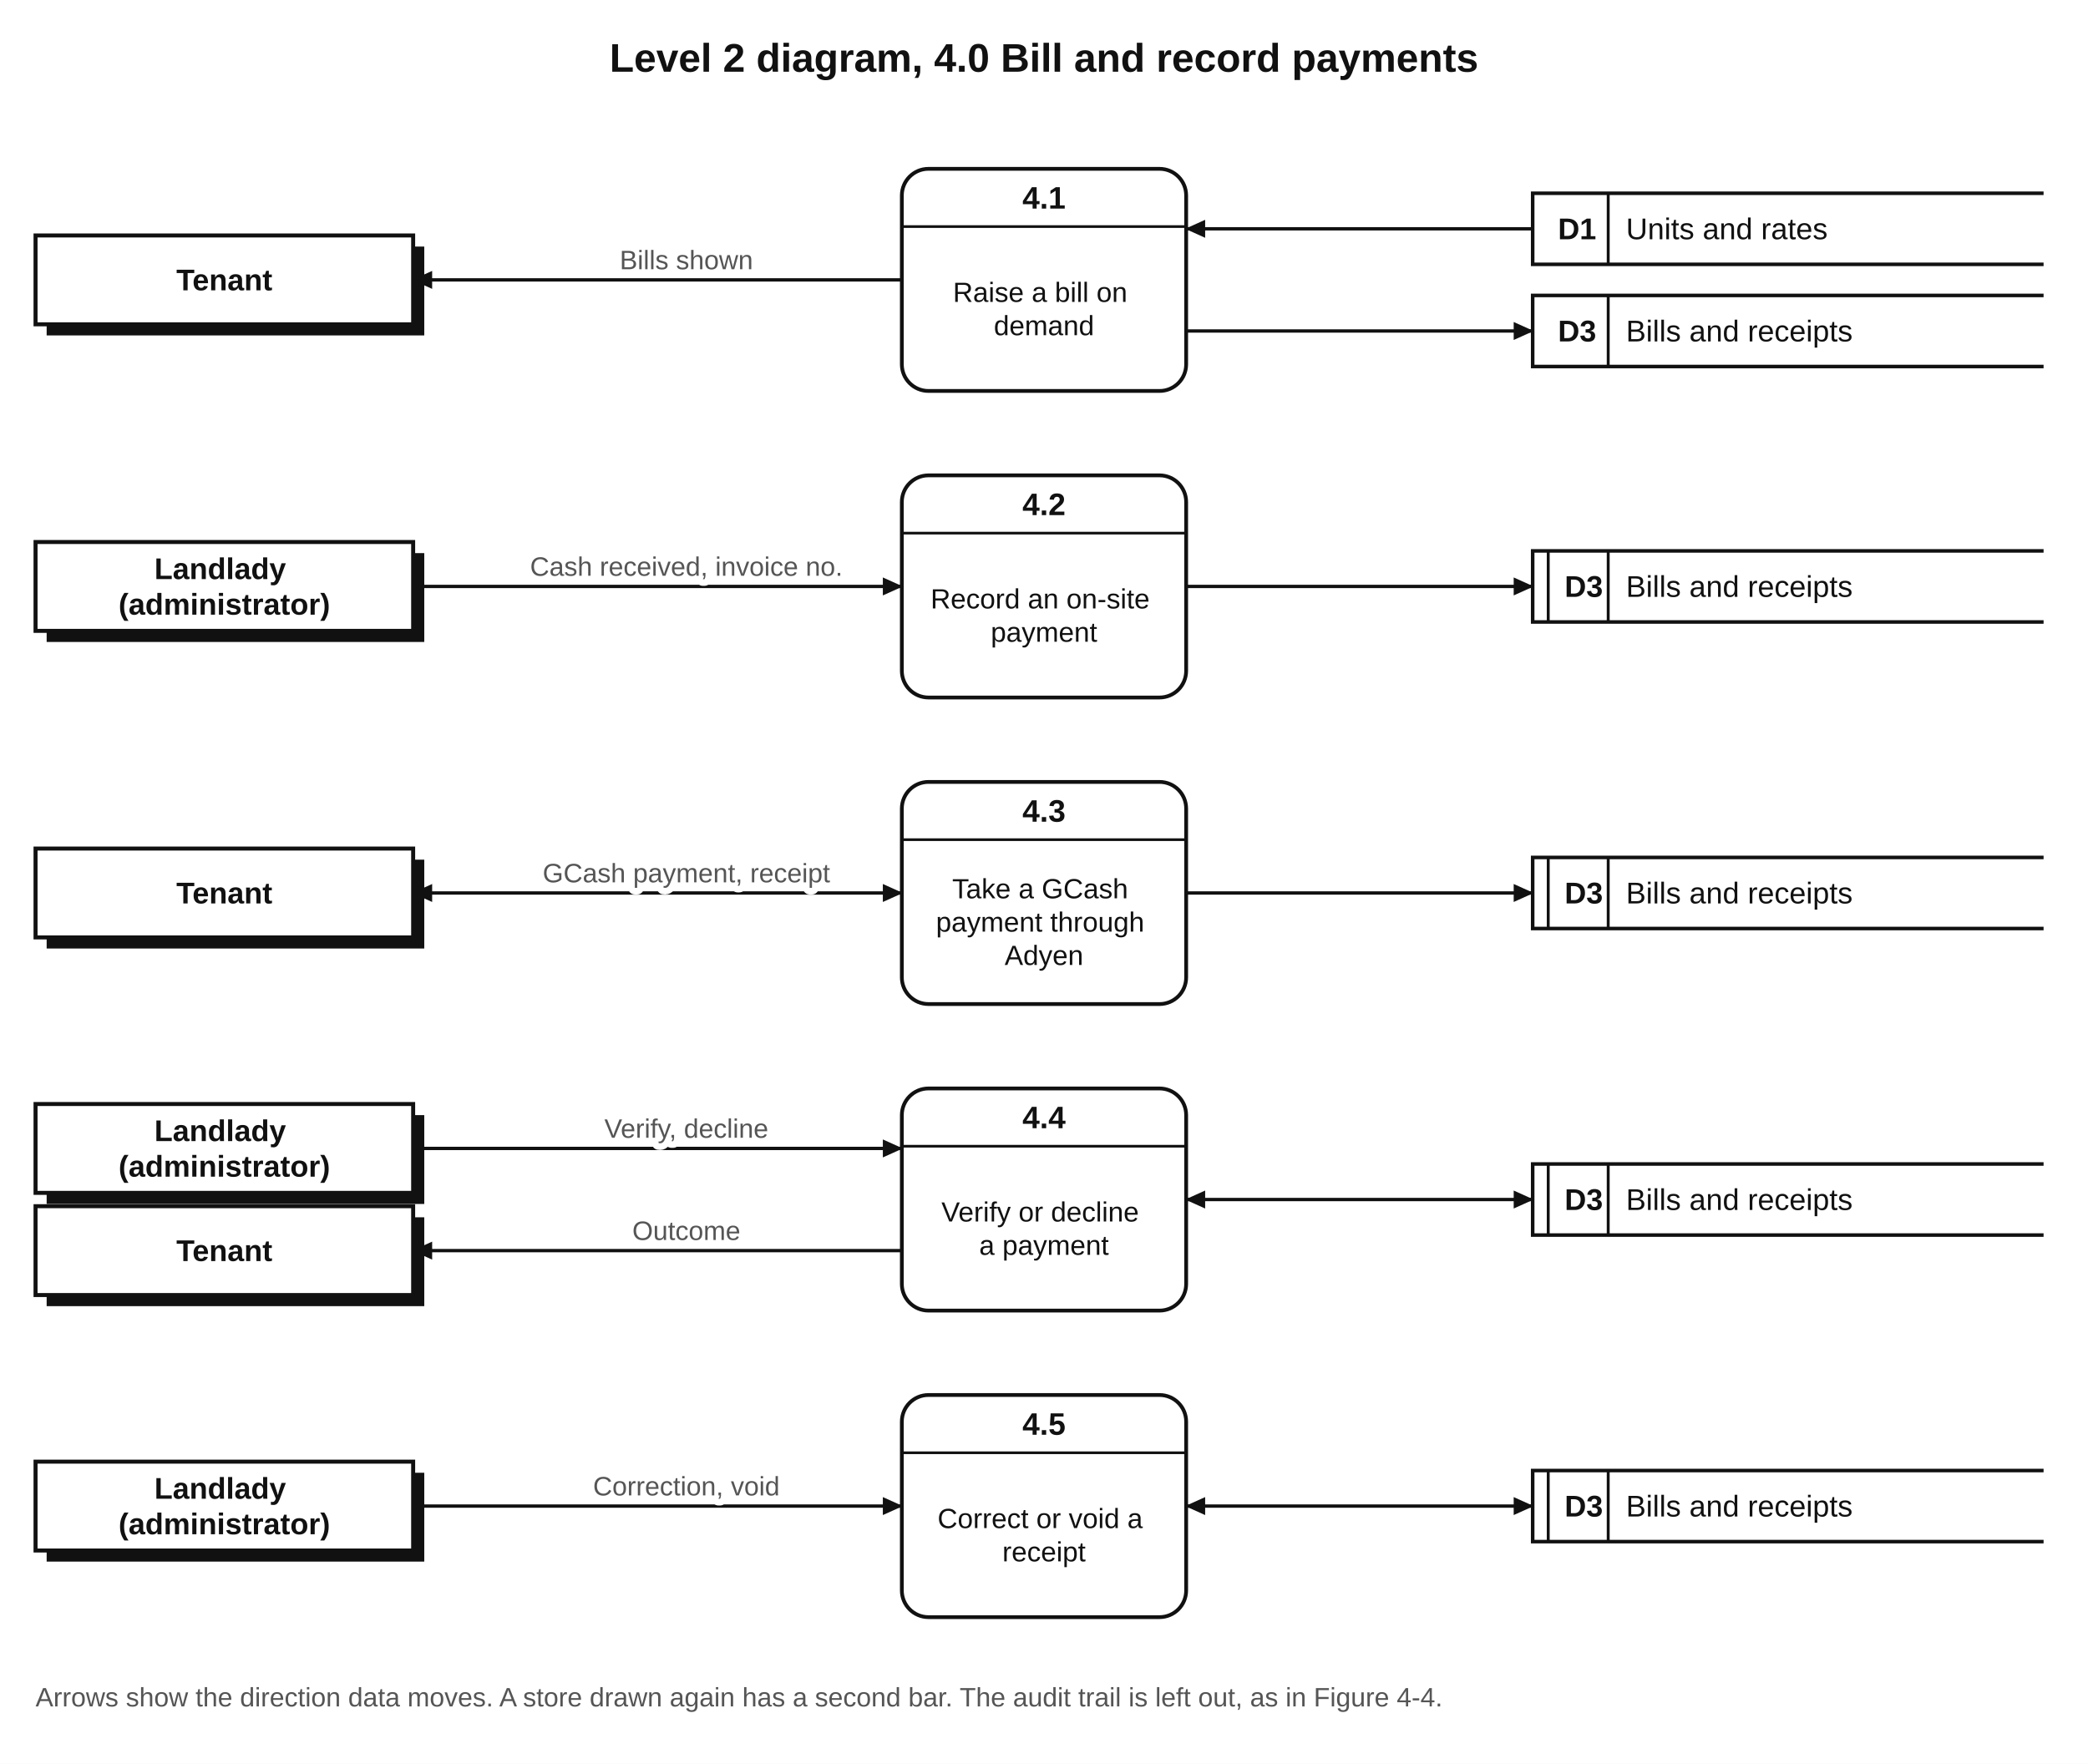
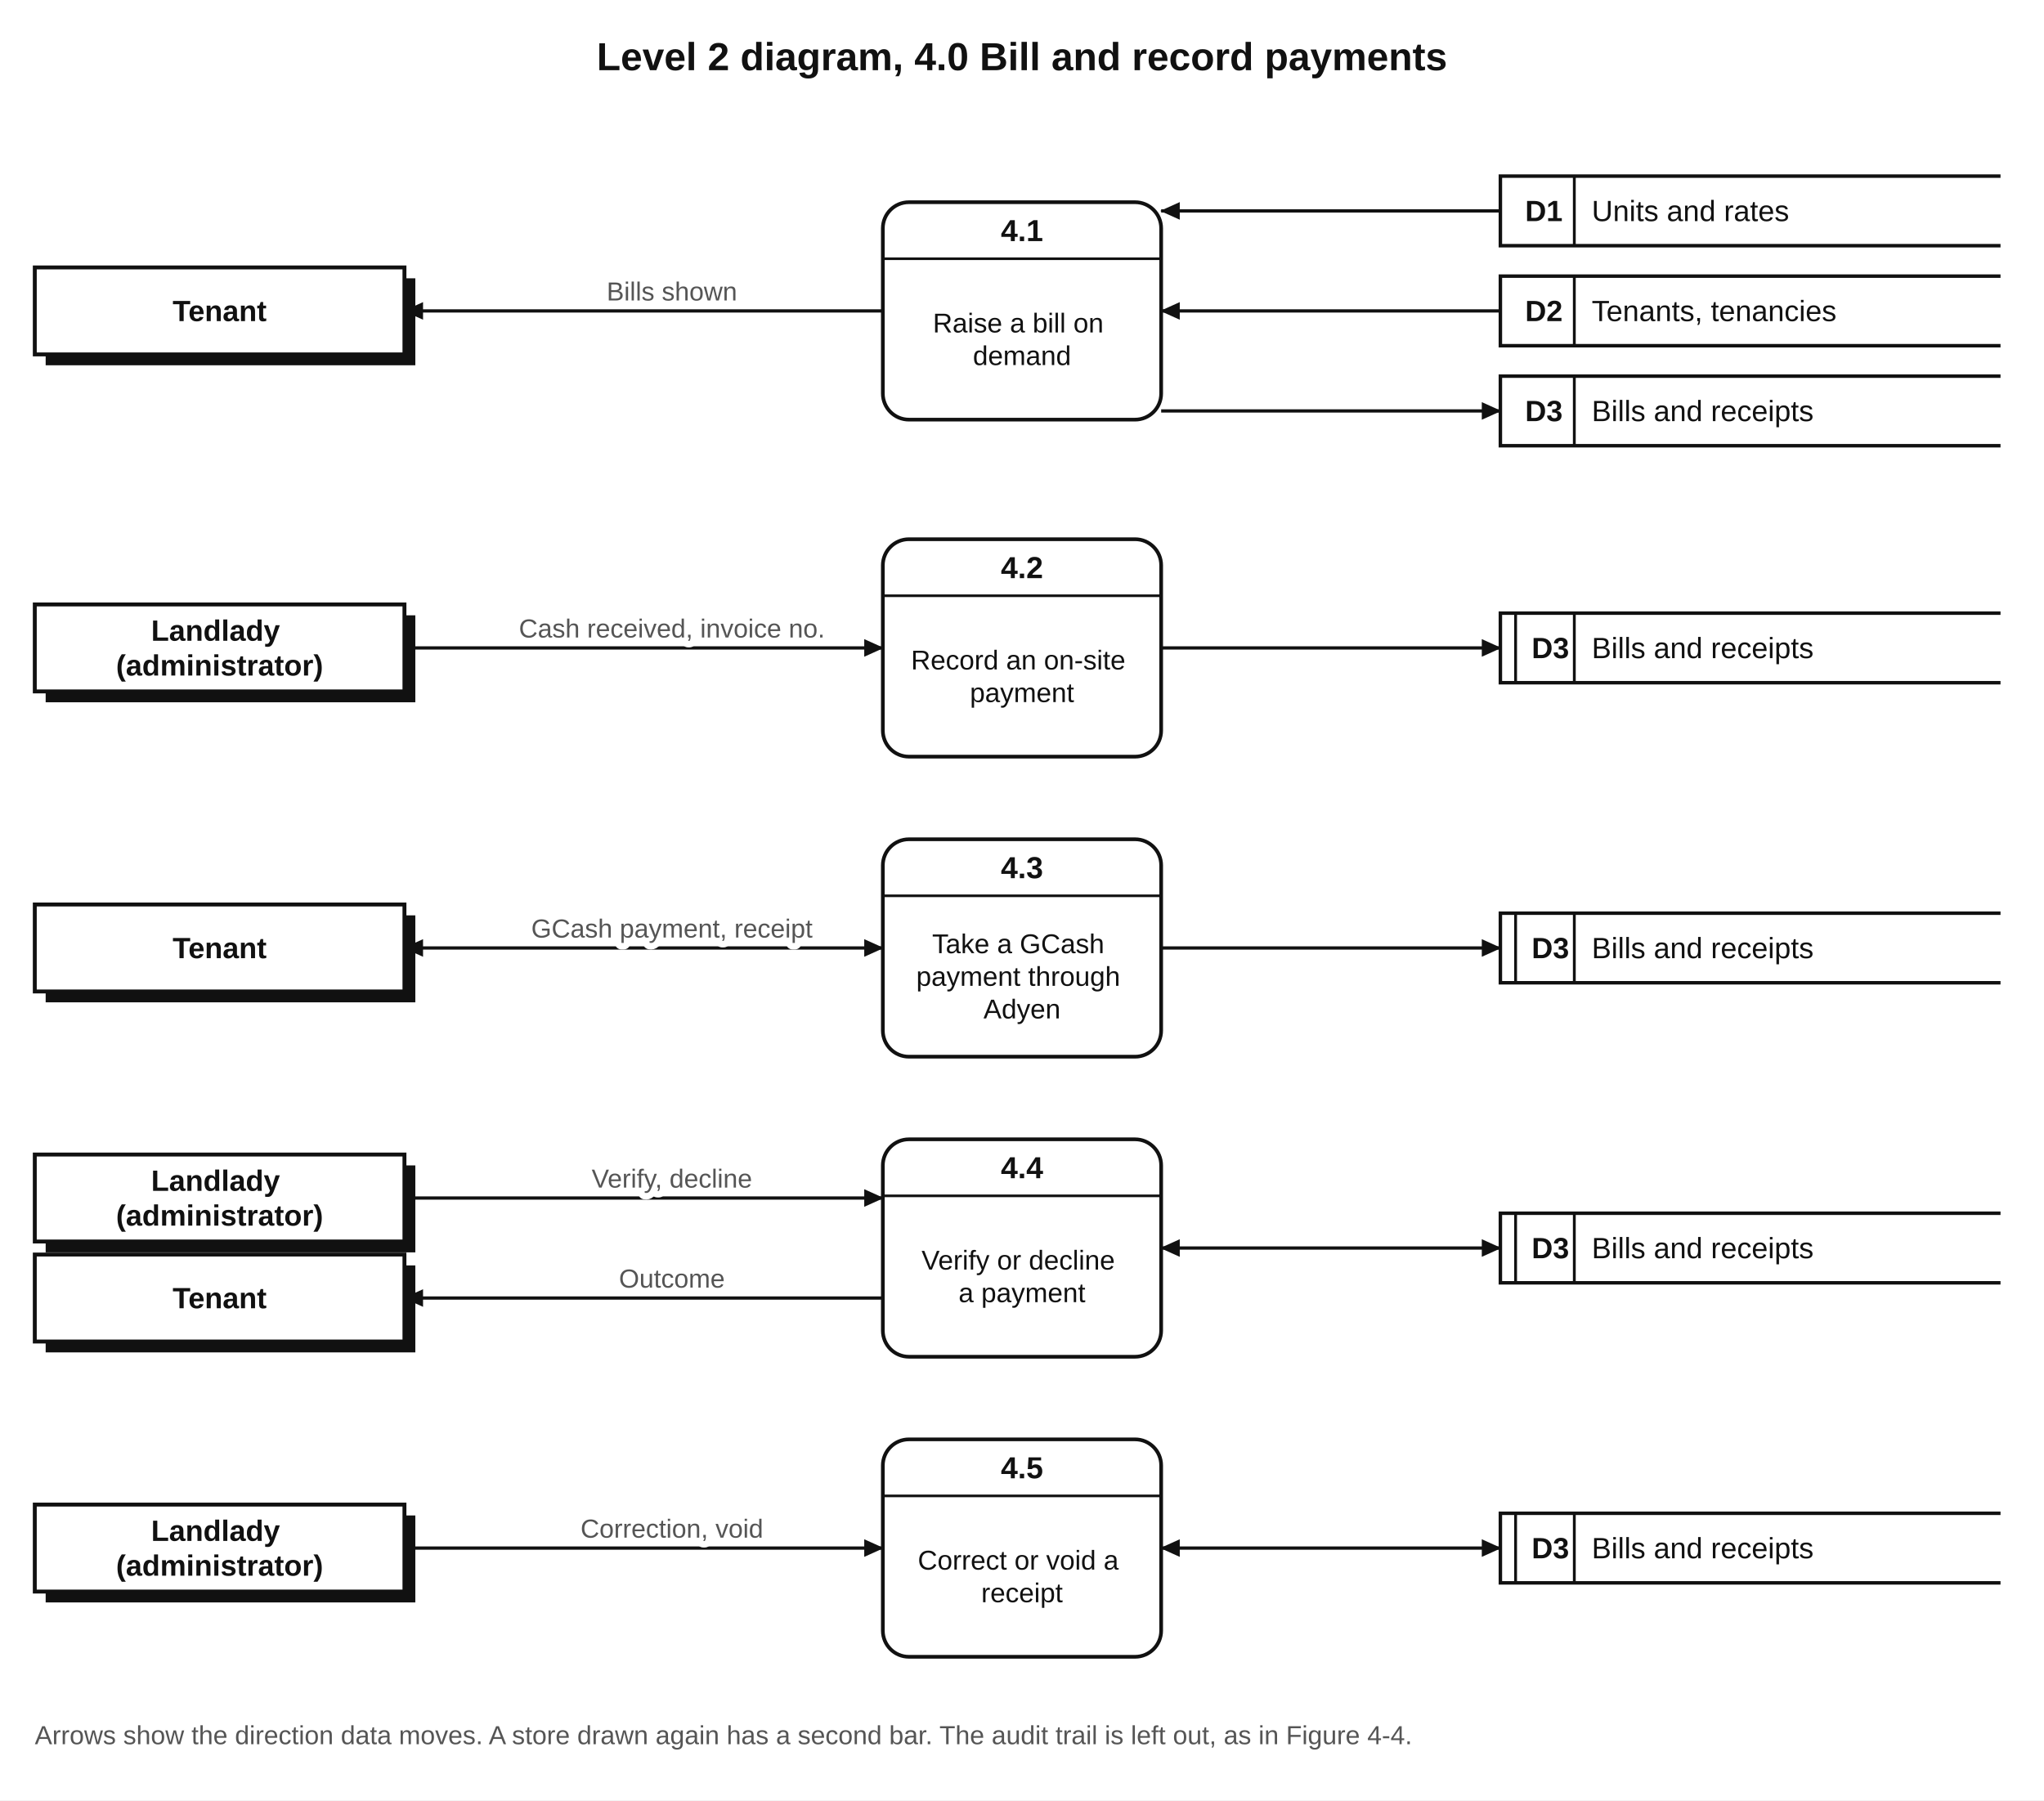
- <svg xmlns="http://www.w3.org/2000/svg" width="940" height="794" viewBox="0 0 940 794">
-   <rect width="940" height="794" fill="#fff" />
+ <svg xmlns="http://www.w3.org/2000/svg" width="940" height="828" viewBox="0 0 940 828">
+   <rect width="940" height="828" fill="#fff" />
  <defs>
    <marker id="arr" viewBox="0 0 10 10" refX="9.5" refY="5" markerWidth="9" markerHeight="9" orient="auto-start-reverse" markerUnits="userSpaceOnUse">
      <path d="M0,0.5 L10,5 L0,9.5 Z" fill="#111" />
    </marker>
    <marker id="arrS" viewBox="0 0 10 10" refX="9.5" refY="5" markerWidth="9" markerHeight="9" orient="auto-start-reverse" markerUnits="userSpaceOnUse">
      <path d="M0,0.5 L10,5 L0,9.5 Z" fill="#111" />
    </marker>
  </defs>
  <text x="470" y="32.3" font-family="Arial, Helvetica, sans-serif" font-size="18" text-anchor="middle" fill="#111" font-weight="bold">
    <tspan x="470" dy="0">Level 2 diagram, 4.0 Bill and record payments</tspan>
  </text>
-   <rect x="21" y="111" width="170" height="40" fill="#111" />
-   <rect x="16" y="106" width="170" height="40" rx="0" fill="#fff" stroke="#111" stroke-width="1.8" />
-   <text x="101" y="130.7" font-family="Arial, Helvetica, sans-serif" font-size="13.5" text-anchor="middle" fill="#111" font-weight="bold">
+   <rect x="21" y="128" width="170" height="40" fill="#111" />
+   <rect x="16" y="123" width="170" height="40" rx="0" fill="#fff" stroke="#111" stroke-width="1.8" />
+   <text x="101" y="147.7" font-family="Arial, Helvetica, sans-serif" font-size="13.5" text-anchor="middle" fill="#111" font-weight="bold">
    <tspan x="101" dy="0">Tenant</tspan>
  </text>
-   <path d="M186,126 L406,126" fill="none" stroke="#111" stroke-width="1.5" marker-start="url(#arrS)" />
-   <text x="309" y="121.2" font-family="Arial, Helvetica, sans-serif" font-size="12" text-anchor="middle" fill="#555" stroke="#fff" stroke-width="6" stroke-linejoin="round" paint-order="stroke">
+   <path d="M186,143 L406,143" fill="none" stroke="#111" stroke-width="1.5" marker-start="url(#arrS)" />
+   <text x="309" y="138.2" font-family="Arial, Helvetica, sans-serif" font-size="12" text-anchor="middle" fill="#555" stroke="#fff" stroke-width="6" stroke-linejoin="round" paint-order="stroke">
    <tspan x="309" dy="0">Bills shown</tspan>
  </text>
-   <path d="M920,87 H690 V119 H920" fill="#fff" stroke="#111" stroke-width="1.6" />
-   <path d="M724,87 L724,119" fill="none" stroke="#111" stroke-width="1.3" />
-   <text x="710" y="107.7" font-family="Arial, Helvetica, sans-serif" font-size="13.5" text-anchor="middle" fill="#111" font-weight="bold">
+   <path d="M920,81 H690 V113 H920" fill="#fff" stroke="#111" stroke-width="1.6" />
+   <path d="M724,81 L724,113" fill="none" stroke="#111" stroke-width="1.3" />
+   <text x="710" y="101.7" font-family="Arial, Helvetica, sans-serif" font-size="13.5" text-anchor="middle" fill="#111" font-weight="bold">
    <tspan x="710" dy="0">D1</tspan>
  </text>
-   <text x="732" y="107.7" font-family="Arial, Helvetica, sans-serif" font-size="13.5" text-anchor="start" fill="#111">
+   <text x="732" y="101.7" font-family="Arial, Helvetica, sans-serif" font-size="13.5" text-anchor="start" fill="#111">
    <tspan x="732" dy="0">Units and rates</tspan>
  </text>
-   <path d="M690,103 L534,103" fill="none" stroke="#111" stroke-width="1.5" marker-end="url(#arr)" />
-   <path d="M920,133 H690 V165 H920" fill="#fff" stroke="#111" stroke-width="1.6" />
-   <path d="M724,133 L724,165" fill="none" stroke="#111" stroke-width="1.3" />
-   <text x="710" y="153.7" font-family="Arial, Helvetica, sans-serif" font-size="13.5" text-anchor="middle" fill="#111" font-weight="bold">
+   <path d="M690,97 L534,97" fill="none" stroke="#111" stroke-width="1.5" marker-end="url(#arr)" />
+   <path d="M920,127 H690 V159 H920" fill="#fff" stroke="#111" stroke-width="1.6" />
+   <path d="M724,127 L724,159" fill="none" stroke="#111" stroke-width="1.3" />
+   <text x="710" y="147.7" font-family="Arial, Helvetica, sans-serif" font-size="13.5" text-anchor="middle" fill="#111" font-weight="bold">
+     <tspan x="710" dy="0">D2</tspan>
+   </text>
+   <text x="732" y="147.7" font-family="Arial, Helvetica, sans-serif" font-size="13.5" text-anchor="start" fill="#111">
+     <tspan x="732" dy="0">Tenants, tenancies</tspan>
+   </text>
+   <path d="M690,143 L534,143" fill="none" stroke="#111" stroke-width="1.5" marker-end="url(#arr)" />
+   <path d="M920,173 H690 V205 H920" fill="#fff" stroke="#111" stroke-width="1.6" />
+   <path d="M724,173 L724,205" fill="none" stroke="#111" stroke-width="1.3" />
+   <text x="710" y="193.7" font-family="Arial, Helvetica, sans-serif" font-size="13.5" text-anchor="middle" fill="#111" font-weight="bold">
    <tspan x="710" dy="0">D3</tspan>
  </text>
-   <text x="732" y="153.7" font-family="Arial, Helvetica, sans-serif" font-size="13.5" text-anchor="start" fill="#111">
+   <text x="732" y="193.7" font-family="Arial, Helvetica, sans-serif" font-size="13.5" text-anchor="start" fill="#111">
    <tspan x="732" dy="0">Bills and receipts</tspan>
  </text>
-   <path d="M690,149 L534,149" fill="none" stroke="#111" stroke-width="1.5" marker-start="url(#arrS)" />
-   <rect x="406" y="76" width="128" height="100" rx="12" fill="#fff" stroke="#111" stroke-width="1.7" />
-   <path d="M406,102 L534,102" fill="none" stroke="#111" stroke-width="1.2" />
-   <text x="470" y="93.9" font-family="Arial, Helvetica, sans-serif" font-size="14" text-anchor="middle" fill="#111" font-weight="bold">
+   <path d="M690,189 L534,189" fill="none" stroke="#111" stroke-width="1.5" marker-start="url(#arrS)" />
+   <rect x="406" y="93" width="128" height="100" rx="12" fill="#fff" stroke="#111" stroke-width="1.7" />
+   <path d="M406,119 L534,119" fill="none" stroke="#111" stroke-width="1.2" />
+   <text x="470" y="110.9" font-family="Arial, Helvetica, sans-serif" font-size="14" text-anchor="middle" fill="#111" font-weight="bold">
    <tspan x="470" dy="0">4.1</tspan>
  </text>
-   <text x="470" y="135.9" font-family="Arial, Helvetica, sans-serif" font-size="12.5" text-anchor="middle" fill="#111">
+   <text x="470" y="152.9" font-family="Arial, Helvetica, sans-serif" font-size="12.5" text-anchor="middle" fill="#111">
    <tspan x="470" dy="0">Raise a bill on</tspan>
    <tspan x="470" dy="15">demand</tspan>
  </text>
-   <rect x="21" y="249" width="170" height="40" fill="#111" />
-   <rect x="16" y="244" width="170" height="40" rx="0" fill="#fff" stroke="#111" stroke-width="1.8" />
-   <text x="101" y="260.7" font-family="Arial, Helvetica, sans-serif" font-size="13.5" text-anchor="middle" fill="#111" font-weight="bold">
+   <rect x="21" y="283" width="170" height="40" fill="#111" />
+   <rect x="16" y="278" width="170" height="40" rx="0" fill="#fff" stroke="#111" stroke-width="1.8" />
+   <text x="101" y="294.7" font-family="Arial, Helvetica, sans-serif" font-size="13.5" text-anchor="middle" fill="#111" font-weight="bold">
    <tspan x="101" dy="0">Landlady</tspan>
    <tspan x="101" dy="16">(administrator)</tspan>
  </text>
-   <path d="M186,264 L406,264" fill="none" stroke="#111" stroke-width="1.5" marker-end="url(#arr)" />
-   <text x="309" y="259.2" font-family="Arial, Helvetica, sans-serif" font-size="12" text-anchor="middle" fill="#555" stroke="#fff" stroke-width="6" stroke-linejoin="round" paint-order="stroke">
+   <path d="M186,298 L406,298" fill="none" stroke="#111" stroke-width="1.5" marker-end="url(#arr)" />
+   <text x="309" y="293.2" font-family="Arial, Helvetica, sans-serif" font-size="12" text-anchor="middle" fill="#555" stroke="#fff" stroke-width="6" stroke-linejoin="round" paint-order="stroke">
    <tspan x="309" dy="0">Cash received, invoice no.</tspan>
  </text>
-   <path d="M920,248 H690 V280 H920" fill="#fff" stroke="#111" stroke-width="1.6" />
-   <path d="M724,248 L724,280" fill="none" stroke="#111" stroke-width="1.3" />
-   <path d="M697,248 L697,280" fill="none" stroke="#111" stroke-width="1.3" />
-   <text x="713" y="268.7" font-family="Arial, Helvetica, sans-serif" font-size="13.5" text-anchor="middle" fill="#111" font-weight="bold">
+   <path d="M920,282 H690 V314 H920" fill="#fff" stroke="#111" stroke-width="1.6" />
+   <path d="M724,282 L724,314" fill="none" stroke="#111" stroke-width="1.3" />
+   <path d="M697,282 L697,314" fill="none" stroke="#111" stroke-width="1.3" />
+   <text x="713" y="302.7" font-family="Arial, Helvetica, sans-serif" font-size="13.5" text-anchor="middle" fill="#111" font-weight="bold">
    <tspan x="713" dy="0">D3</tspan>
  </text>
-   <text x="732" y="268.7" font-family="Arial, Helvetica, sans-serif" font-size="13.5" text-anchor="start" fill="#111">
+   <text x="732" y="302.7" font-family="Arial, Helvetica, sans-serif" font-size="13.5" text-anchor="start" fill="#111">
    <tspan x="732" dy="0">Bills and receipts</tspan>
  </text>
-   <path d="M690,264 L534,264" fill="none" stroke="#111" stroke-width="1.5" marker-start="url(#arrS)" />
-   <rect x="406" y="214" width="128" height="100" rx="12" fill="#fff" stroke="#111" stroke-width="1.7" />
-   <path d="M406,240 L534,240" fill="none" stroke="#111" stroke-width="1.2" />
-   <text x="470" y="231.9" font-family="Arial, Helvetica, sans-serif" font-size="14" text-anchor="middle" fill="#111" font-weight="bold">
+   <path d="M690,298 L534,298" fill="none" stroke="#111" stroke-width="1.5" marker-start="url(#arrS)" />
+   <rect x="406" y="248" width="128" height="100" rx="12" fill="#fff" stroke="#111" stroke-width="1.7" />
+   <path d="M406,274 L534,274" fill="none" stroke="#111" stroke-width="1.2" />
+   <text x="470" y="265.9" font-family="Arial, Helvetica, sans-serif" font-size="14" text-anchor="middle" fill="#111" font-weight="bold">
    <tspan x="470" dy="0">4.2</tspan>
  </text>
-   <text x="470" y="273.9" font-family="Arial, Helvetica, sans-serif" font-size="12.5" text-anchor="middle" fill="#111">
+   <text x="470" y="307.9" font-family="Arial, Helvetica, sans-serif" font-size="12.5" text-anchor="middle" fill="#111">
    <tspan x="470" dy="0">Record an on-site</tspan>
    <tspan x="470" dy="15">payment</tspan>
  </text>
-   <rect x="21" y="387" width="170" height="40" fill="#111" />
-   <rect x="16" y="382" width="170" height="40" rx="0" fill="#fff" stroke="#111" stroke-width="1.8" />
-   <text x="101" y="406.7" font-family="Arial, Helvetica, sans-serif" font-size="13.5" text-anchor="middle" fill="#111" font-weight="bold">
+   <rect x="21" y="421" width="170" height="40" fill="#111" />
+   <rect x="16" y="416" width="170" height="40" rx="0" fill="#fff" stroke="#111" stroke-width="1.8" />
+   <text x="101" y="440.7" font-family="Arial, Helvetica, sans-serif" font-size="13.5" text-anchor="middle" fill="#111" font-weight="bold">
    <tspan x="101" dy="0">Tenant</tspan>
  </text>
-   <path d="M186,402 L406,402" fill="none" stroke="#111" stroke-width="1.5" marker-start="url(#arrS)" marker-end="url(#arr)" />
-   <text x="309" y="397.2" font-family="Arial, Helvetica, sans-serif" font-size="12" text-anchor="middle" fill="#555" stroke="#fff" stroke-width="6" stroke-linejoin="round" paint-order="stroke">
+   <path d="M186,436 L406,436" fill="none" stroke="#111" stroke-width="1.5" marker-start="url(#arrS)" marker-end="url(#arr)" />
+   <text x="309" y="431.2" font-family="Arial, Helvetica, sans-serif" font-size="12" text-anchor="middle" fill="#555" stroke="#fff" stroke-width="6" stroke-linejoin="round" paint-order="stroke">
    <tspan x="309" dy="0">GCash payment, receipt</tspan>
  </text>
-   <path d="M920,386 H690 V418 H920" fill="#fff" stroke="#111" stroke-width="1.6" />
-   <path d="M724,386 L724,418" fill="none" stroke="#111" stroke-width="1.3" />
-   <path d="M697,386 L697,418" fill="none" stroke="#111" stroke-width="1.3" />
-   <text x="713" y="406.7" font-family="Arial, Helvetica, sans-serif" font-size="13.5" text-anchor="middle" fill="#111" font-weight="bold">
+   <path d="M920,420 H690 V452 H920" fill="#fff" stroke="#111" stroke-width="1.6" />
+   <path d="M724,420 L724,452" fill="none" stroke="#111" stroke-width="1.3" />
+   <path d="M697,420 L697,452" fill="none" stroke="#111" stroke-width="1.3" />
+   <text x="713" y="440.7" font-family="Arial, Helvetica, sans-serif" font-size="13.5" text-anchor="middle" fill="#111" font-weight="bold">
    <tspan x="713" dy="0">D3</tspan>
  </text>
-   <text x="732" y="406.7" font-family="Arial, Helvetica, sans-serif" font-size="13.5" text-anchor="start" fill="#111">
+   <text x="732" y="440.7" font-family="Arial, Helvetica, sans-serif" font-size="13.5" text-anchor="start" fill="#111">
    <tspan x="732" dy="0">Bills and receipts</tspan>
  </text>
-   <path d="M690,402 L534,402" fill="none" stroke="#111" stroke-width="1.5" marker-start="url(#arrS)" />
-   <rect x="406" y="352" width="128" height="100" rx="12" fill="#fff" stroke="#111" stroke-width="1.7" />
-   <path d="M406,378 L534,378" fill="none" stroke="#111" stroke-width="1.2" />
-   <text x="470" y="369.9" font-family="Arial, Helvetica, sans-serif" font-size="14" text-anchor="middle" fill="#111" font-weight="bold">
+   <path d="M690,436 L534,436" fill="none" stroke="#111" stroke-width="1.5" marker-start="url(#arrS)" />
+   <rect x="406" y="386" width="128" height="100" rx="12" fill="#fff" stroke="#111" stroke-width="1.7" />
+   <path d="M406,412 L534,412" fill="none" stroke="#111" stroke-width="1.2" />
+   <text x="470" y="403.9" font-family="Arial, Helvetica, sans-serif" font-size="14" text-anchor="middle" fill="#111" font-weight="bold">
    <tspan x="470" dy="0">4.3</tspan>
  </text>
-   <text x="470" y="404.4" font-family="Arial, Helvetica, sans-serif" font-size="12.5" text-anchor="middle" fill="#111">
+   <text x="470" y="438.4" font-family="Arial, Helvetica, sans-serif" font-size="12.5" text-anchor="middle" fill="#111">
    <tspan x="470" dy="0">Take a GCash</tspan>
    <tspan x="470" dy="15">payment through</tspan>
    <tspan x="470" dy="15">Adyen</tspan>
  </text>
-   <rect x="21" y="502" width="170" height="40" fill="#111" />
-   <rect x="16" y="497" width="170" height="40" rx="0" fill="#fff" stroke="#111" stroke-width="1.8" />
-   <text x="101" y="513.7" font-family="Arial, Helvetica, sans-serif" font-size="13.5" text-anchor="middle" fill="#111" font-weight="bold">
+   <rect x="21" y="536" width="170" height="40" fill="#111" />
+   <rect x="16" y="531" width="170" height="40" rx="0" fill="#fff" stroke="#111" stroke-width="1.8" />
+   <text x="101" y="547.7" font-family="Arial, Helvetica, sans-serif" font-size="13.5" text-anchor="middle" fill="#111" font-weight="bold">
    <tspan x="101" dy="0">Landlady</tspan>
    <tspan x="101" dy="16">(administrator)</tspan>
  </text>
-   <path d="M186,517 L406,517" fill="none" stroke="#111" stroke-width="1.5" marker-end="url(#arr)" />
-   <text x="309" y="512.2" font-family="Arial, Helvetica, sans-serif" font-size="12" text-anchor="middle" fill="#555" stroke="#fff" stroke-width="6" stroke-linejoin="round" paint-order="stroke">
+   <path d="M186,551 L406,551" fill="none" stroke="#111" stroke-width="1.5" marker-end="url(#arr)" />
+   <text x="309" y="546.2" font-family="Arial, Helvetica, sans-serif" font-size="12" text-anchor="middle" fill="#555" stroke="#fff" stroke-width="6" stroke-linejoin="round" paint-order="stroke">
    <tspan x="309" dy="0">Verify, decline</tspan>
  </text>
-   <rect x="21" y="548" width="170" height="40" fill="#111" />
-   <rect x="16" y="543" width="170" height="40" rx="0" fill="#fff" stroke="#111" stroke-width="1.8" />
-   <text x="101" y="567.7" font-family="Arial, Helvetica, sans-serif" font-size="13.5" text-anchor="middle" fill="#111" font-weight="bold">
+   <rect x="21" y="582" width="170" height="40" fill="#111" />
+   <rect x="16" y="577" width="170" height="40" rx="0" fill="#fff" stroke="#111" stroke-width="1.8" />
+   <text x="101" y="601.7" font-family="Arial, Helvetica, sans-serif" font-size="13.5" text-anchor="middle" fill="#111" font-weight="bold">
    <tspan x="101" dy="0">Tenant</tspan>
  </text>
-   <path d="M186,563 L406,563" fill="none" stroke="#111" stroke-width="1.5" marker-start="url(#arrS)" />
-   <text x="309" y="558.2" font-family="Arial, Helvetica, sans-serif" font-size="12" text-anchor="middle" fill="#555" stroke="#fff" stroke-width="6" stroke-linejoin="round" paint-order="stroke">
+   <path d="M186,597 L406,597" fill="none" stroke="#111" stroke-width="1.5" marker-start="url(#arrS)" />
+   <text x="309" y="592.2" font-family="Arial, Helvetica, sans-serif" font-size="12" text-anchor="middle" fill="#555" stroke="#fff" stroke-width="6" stroke-linejoin="round" paint-order="stroke">
    <tspan x="309" dy="0">Outcome</tspan>
  </text>
-   <path d="M920,524 H690 V556 H920" fill="#fff" stroke="#111" stroke-width="1.6" />
-   <path d="M724,524 L724,556" fill="none" stroke="#111" stroke-width="1.3" />
-   <path d="M697,524 L697,556" fill="none" stroke="#111" stroke-width="1.3" />
-   <text x="713" y="544.7" font-family="Arial, Helvetica, sans-serif" font-size="13.5" text-anchor="middle" fill="#111" font-weight="bold">
+   <path d="M920,558 H690 V590 H920" fill="#fff" stroke="#111" stroke-width="1.6" />
+   <path d="M724,558 L724,590" fill="none" stroke="#111" stroke-width="1.3" />
+   <path d="M697,558 L697,590" fill="none" stroke="#111" stroke-width="1.3" />
+   <text x="713" y="578.7" font-family="Arial, Helvetica, sans-serif" font-size="13.5" text-anchor="middle" fill="#111" font-weight="bold">
    <tspan x="713" dy="0">D3</tspan>
  </text>
-   <text x="732" y="544.7" font-family="Arial, Helvetica, sans-serif" font-size="13.5" text-anchor="start" fill="#111">
+   <text x="732" y="578.7" font-family="Arial, Helvetica, sans-serif" font-size="13.5" text-anchor="start" fill="#111">
    <tspan x="732" dy="0">Bills and receipts</tspan>
  </text>
-   <path d="M690,540 L534,540" fill="none" stroke="#111" stroke-width="1.5" marker-start="url(#arrS)" marker-end="url(#arr)" />
-   <rect x="406" y="490" width="128" height="100" rx="12" fill="#fff" stroke="#111" stroke-width="1.7" />
-   <path d="M406,516 L534,516" fill="none" stroke="#111" stroke-width="1.2" />
-   <text x="470" y="507.9" font-family="Arial, Helvetica, sans-serif" font-size="14" text-anchor="middle" fill="#111" font-weight="bold">
+   <path d="M690,574 L534,574" fill="none" stroke="#111" stroke-width="1.5" marker-start="url(#arrS)" marker-end="url(#arr)" />
+   <rect x="406" y="524" width="128" height="100" rx="12" fill="#fff" stroke="#111" stroke-width="1.7" />
+   <path d="M406,550 L534,550" fill="none" stroke="#111" stroke-width="1.2" />
+   <text x="470" y="541.9" font-family="Arial, Helvetica, sans-serif" font-size="14" text-anchor="middle" fill="#111" font-weight="bold">
    <tspan x="470" dy="0">4.4</tspan>
  </text>
-   <text x="470" y="549.9" font-family="Arial, Helvetica, sans-serif" font-size="12.5" text-anchor="middle" fill="#111">
+   <text x="470" y="583.9" font-family="Arial, Helvetica, sans-serif" font-size="12.5" text-anchor="middle" fill="#111">
    <tspan x="470" dy="0">Verify or decline</tspan>
    <tspan x="470" dy="15">a payment</tspan>
  </text>
-   <rect x="21" y="663" width="170" height="40" fill="#111" />
-   <rect x="16" y="658" width="170" height="40" rx="0" fill="#fff" stroke="#111" stroke-width="1.8" />
-   <text x="101" y="674.7" font-family="Arial, Helvetica, sans-serif" font-size="13.5" text-anchor="middle" fill="#111" font-weight="bold">
+   <rect x="21" y="697" width="170" height="40" fill="#111" />
+   <rect x="16" y="692" width="170" height="40" rx="0" fill="#fff" stroke="#111" stroke-width="1.8" />
+   <text x="101" y="708.7" font-family="Arial, Helvetica, sans-serif" font-size="13.5" text-anchor="middle" fill="#111" font-weight="bold">
    <tspan x="101" dy="0">Landlady</tspan>
    <tspan x="101" dy="16">(administrator)</tspan>
  </text>
-   <path d="M186,678 L406,678" fill="none" stroke="#111" stroke-width="1.5" marker-end="url(#arr)" />
-   <text x="309" y="673.2" font-family="Arial, Helvetica, sans-serif" font-size="12" text-anchor="middle" fill="#555" stroke="#fff" stroke-width="6" stroke-linejoin="round" paint-order="stroke">
+   <path d="M186,712 L406,712" fill="none" stroke="#111" stroke-width="1.5" marker-end="url(#arr)" />
+   <text x="309" y="707.2" font-family="Arial, Helvetica, sans-serif" font-size="12" text-anchor="middle" fill="#555" stroke="#fff" stroke-width="6" stroke-linejoin="round" paint-order="stroke">
    <tspan x="309" dy="0">Correction, void</tspan>
  </text>
-   <path d="M920,662 H690 V694 H920" fill="#fff" stroke="#111" stroke-width="1.6" />
-   <path d="M724,662 L724,694" fill="none" stroke="#111" stroke-width="1.3" />
-   <path d="M697,662 L697,694" fill="none" stroke="#111" stroke-width="1.3" />
-   <text x="713" y="682.7" font-family="Arial, Helvetica, sans-serif" font-size="13.5" text-anchor="middle" fill="#111" font-weight="bold">
+   <path d="M920,696 H690 V728 H920" fill="#fff" stroke="#111" stroke-width="1.6" />
+   <path d="M724,696 L724,728" fill="none" stroke="#111" stroke-width="1.3" />
+   <path d="M697,696 L697,728" fill="none" stroke="#111" stroke-width="1.3" />
+   <text x="713" y="716.7" font-family="Arial, Helvetica, sans-serif" font-size="13.5" text-anchor="middle" fill="#111" font-weight="bold">
    <tspan x="713" dy="0">D3</tspan>
  </text>
-   <text x="732" y="682.7" font-family="Arial, Helvetica, sans-serif" font-size="13.5" text-anchor="start" fill="#111">
+   <text x="732" y="716.7" font-family="Arial, Helvetica, sans-serif" font-size="13.5" text-anchor="start" fill="#111">
    <tspan x="732" dy="0">Bills and receipts</tspan>
  </text>
-   <path d="M690,678 L534,678" fill="none" stroke="#111" stroke-width="1.5" marker-start="url(#arrS)" marker-end="url(#arr)" />
-   <rect x="406" y="628" width="128" height="100" rx="12" fill="#fff" stroke="#111" stroke-width="1.7" />
-   <path d="M406,654 L534,654" fill="none" stroke="#111" stroke-width="1.2" />
-   <text x="470" y="645.9" font-family="Arial, Helvetica, sans-serif" font-size="14" text-anchor="middle" fill="#111" font-weight="bold">
+   <path d="M690,712 L534,712" fill="none" stroke="#111" stroke-width="1.5" marker-start="url(#arrS)" marker-end="url(#arr)" />
+   <rect x="406" y="662" width="128" height="100" rx="12" fill="#fff" stroke="#111" stroke-width="1.7" />
+   <path d="M406,688 L534,688" fill="none" stroke="#111" stroke-width="1.2" />
+   <text x="470" y="679.9" font-family="Arial, Helvetica, sans-serif" font-size="14" text-anchor="middle" fill="#111" font-weight="bold">
    <tspan x="470" dy="0">4.5</tspan>
  </text>
-   <text x="470" y="687.9" font-family="Arial, Helvetica, sans-serif" font-size="12.5" text-anchor="middle" fill="#111">
+   <text x="470" y="721.9" font-family="Arial, Helvetica, sans-serif" font-size="12.5" text-anchor="middle" fill="#111">
    <tspan x="470" dy="0">Correct or void a</tspan>
    <tspan x="470" dy="15">receipt</tspan>
  </text>
-   <text x="16" y="768.2" font-family="Arial, Helvetica, sans-serif" font-size="12" text-anchor="start" fill="#555">
+   <text x="16" y="802.2" font-family="Arial, Helvetica, sans-serif" font-size="12" text-anchor="start" fill="#555">
    <tspan x="16" dy="0">Arrows show the direction data moves. A store drawn again has a second bar. The audit trail is left out, as in Figure 4-4.</tspan>
  </text>
</svg>
